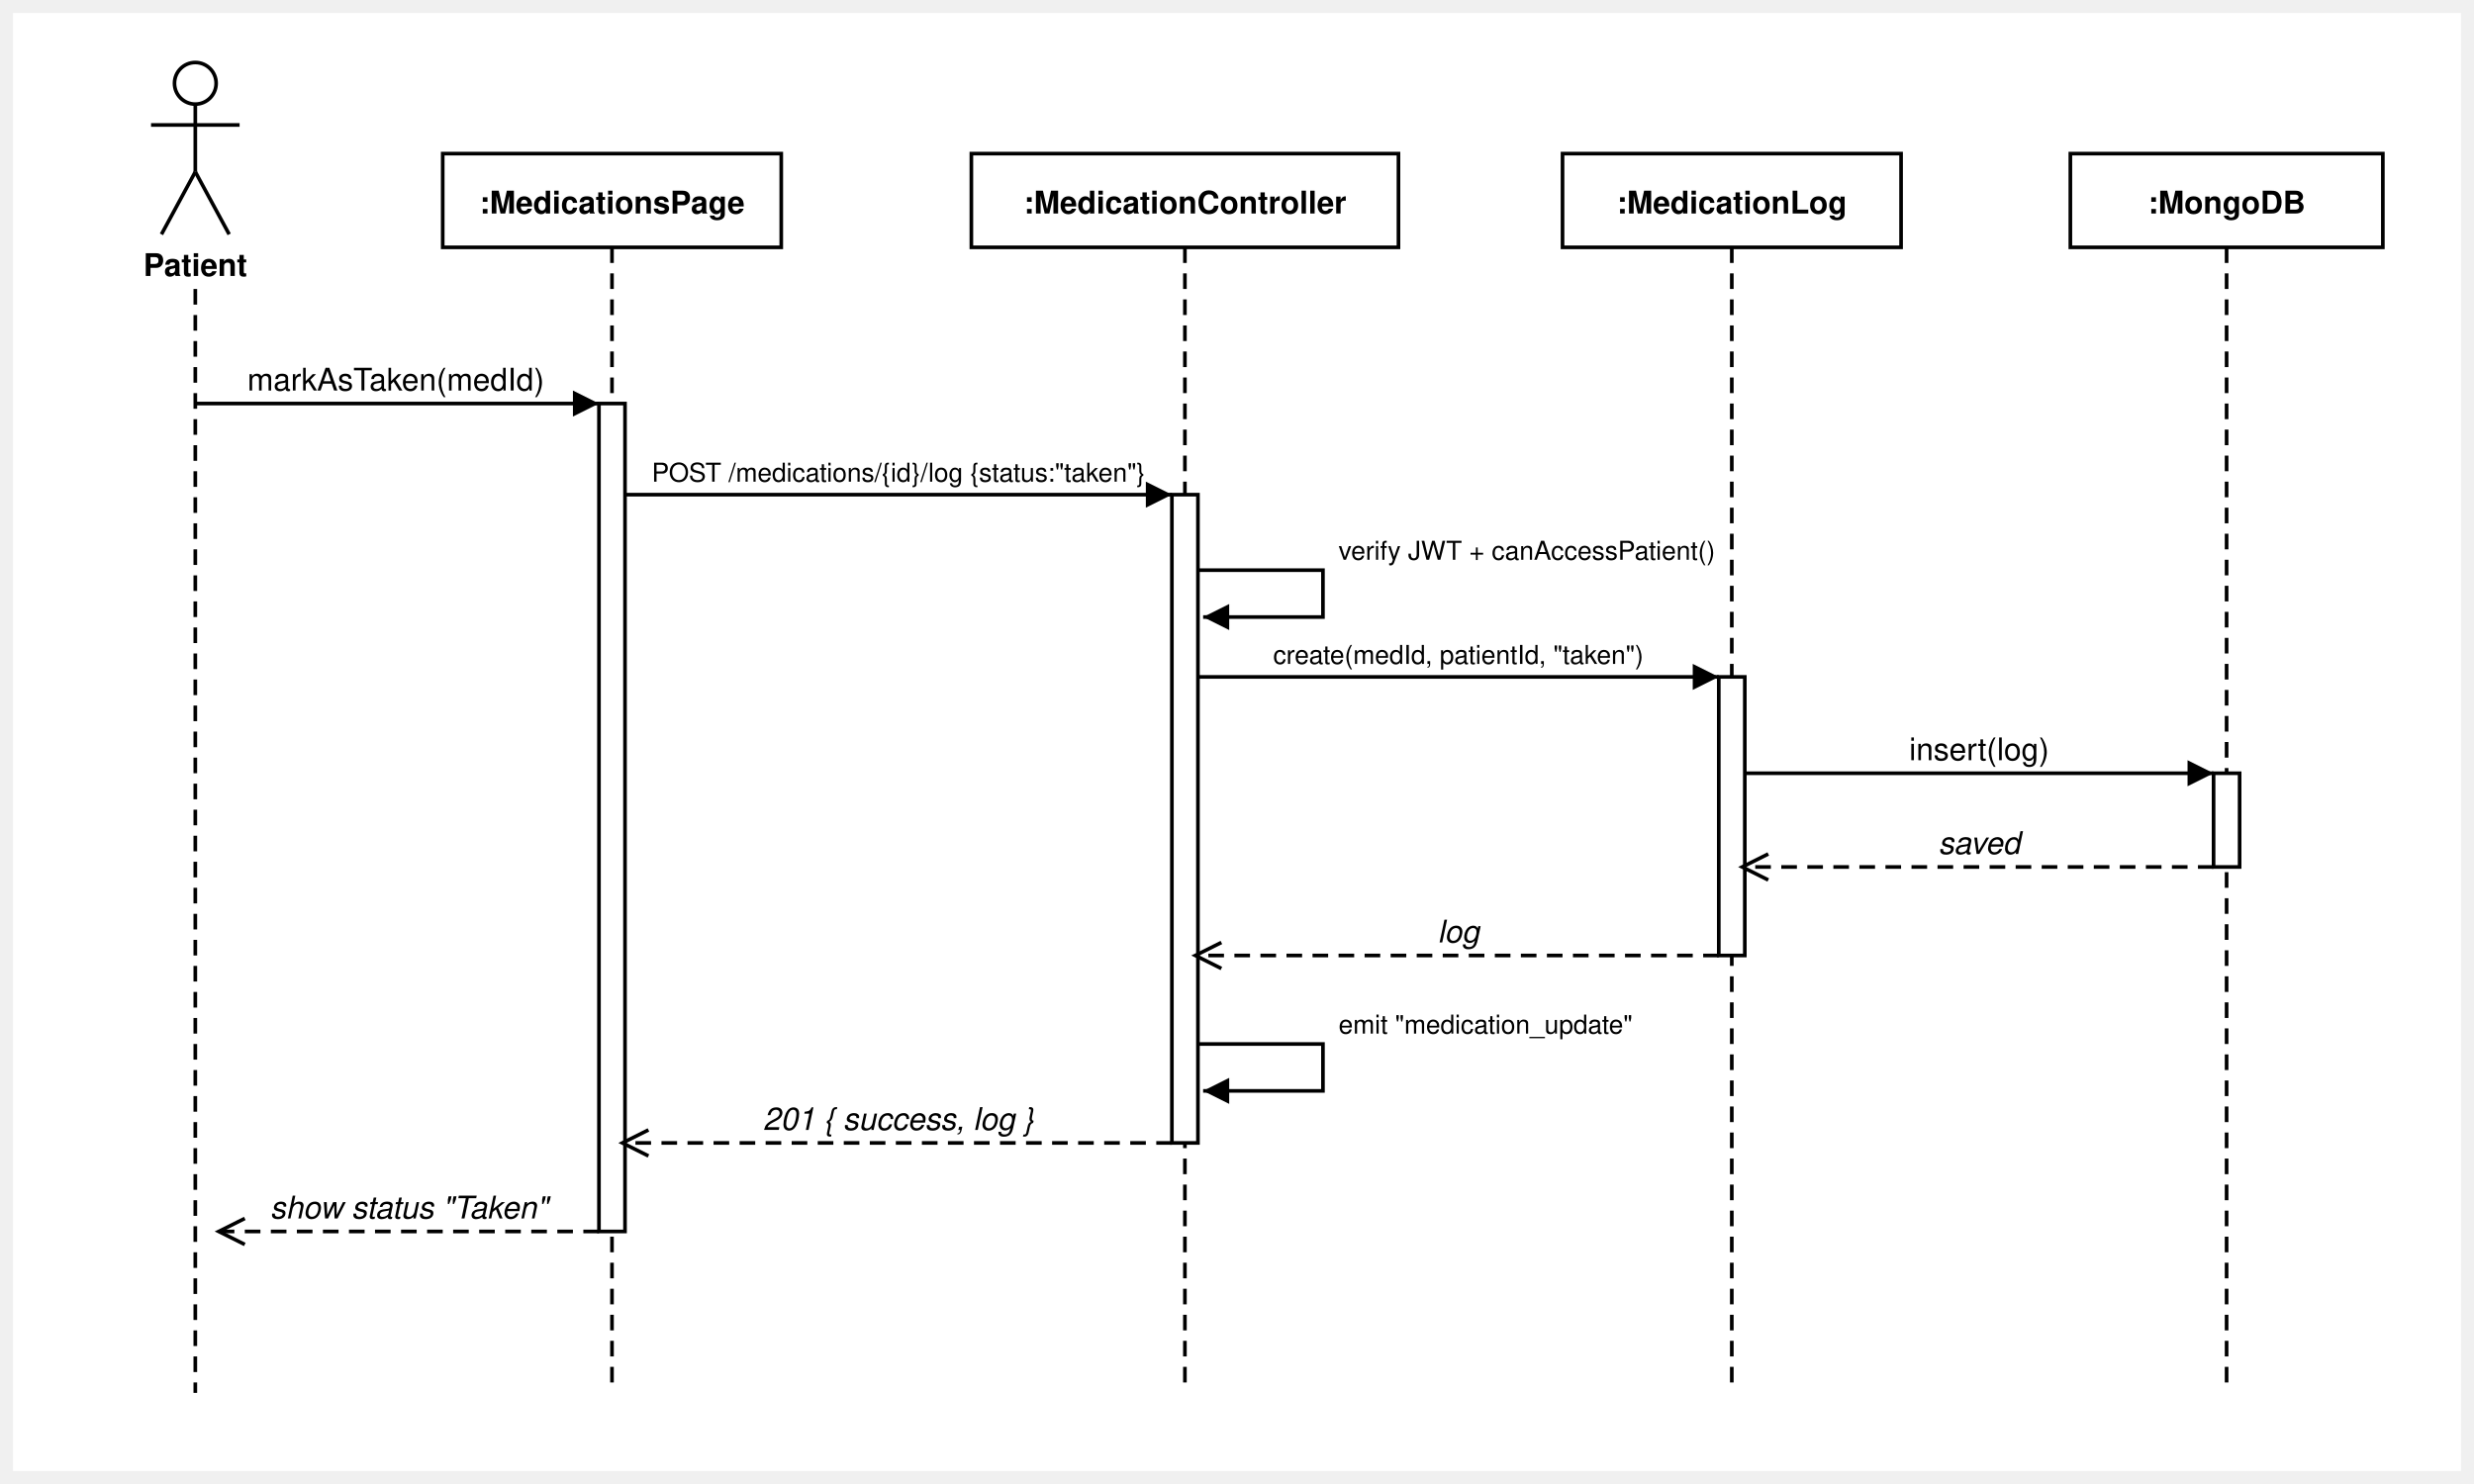
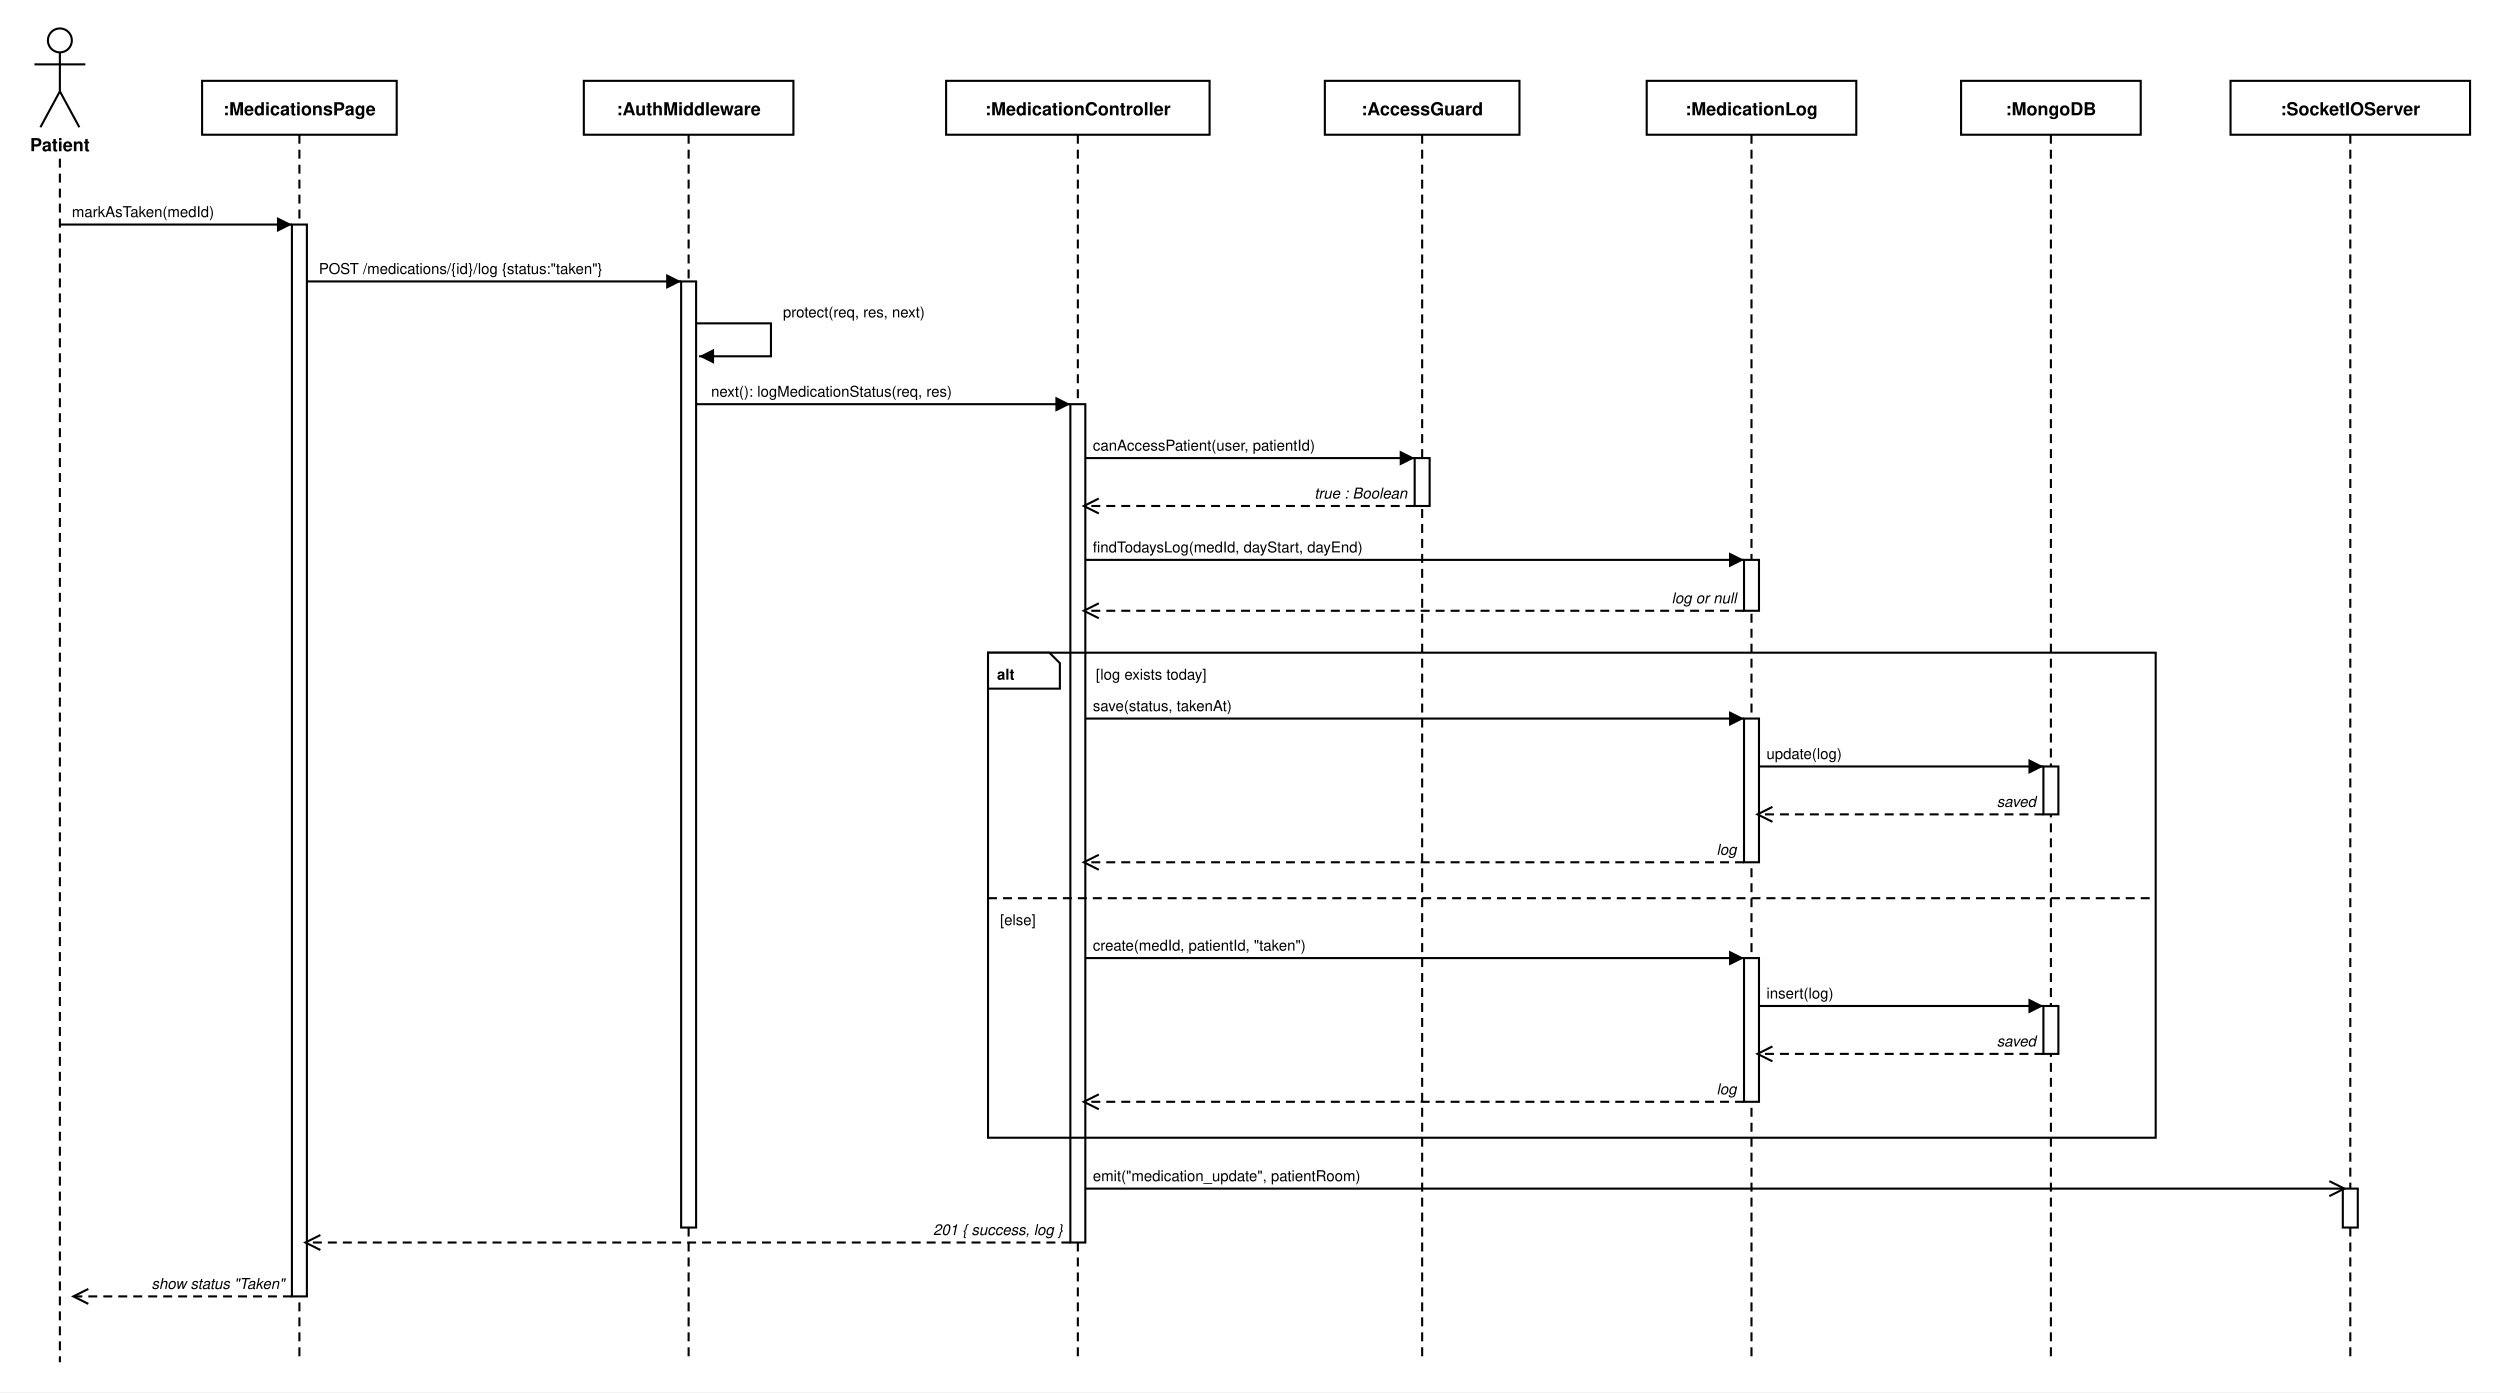
- <svg xmlns="http://www.w3.org/2000/svg" viewBox="-5 -5 950 570" font-family="Helvetica, Arial, sans-serif" font-size="12">
+ <svg xmlns="http://www.w3.org/2000/svg" viewBox="30 0 1670 930" font-family="Helvetica, Arial, sans-serif" font-size="12">
  <defs>
    <marker id="sync" markerWidth="14" markerHeight="12" refX="11" refY="6" orient="auto" markerUnits="userSpaceOnUse">
      <path d="M1,1 L11,6 L1,11 z" fill="#000000" />
    </marker>
-     <marker id="ret" markerWidth="16" markerHeight="14" refX="10" refY="6" orient="auto" markerUnits="userSpaceOnUse">
+     <marker id="open" markerWidth="16" markerHeight="14" refX="10" refY="6" orient="auto" markerUnits="userSpaceOnUse">
      <path d="M1,1 L11,6 L1,11" fill="none" stroke="#000000" stroke-width="1.4" />
    </marker>
  </defs>
-   <rect x="0" y="0" width="940" height="560" fill="#ffffff" />
+   <rect x="30" y="0" width="1670" height="930" fill="#ffffff" />
  <circle cx="70" cy="27" r="8" fill="#ffffff" stroke="#000000" stroke-width="1.4" />
  <line x1="70" y1="35" x2="70" y2="61" stroke="#000000" stroke-width="1.4" />
  <line x1="53" y1="43" x2="87" y2="43" stroke="#000000" stroke-width="1.4" />
  <line x1="70" y1="61" x2="57" y2="85" stroke="#000000" stroke-width="1.4" />
  <line x1="70" y1="61" x2="83" y2="85" stroke="#000000" stroke-width="1.4" />
  <text x="70" y="101" text-anchor="middle" font-weight="bold">Patient</text>
-   <line x1="70" y1="106" x2="70" y2="530" stroke="#000000" stroke-width="1.4" stroke-dasharray="6 4" />
+   <line x1="70" y1="106" x2="70" y2="910" stroke="#000000" stroke-width="1.4" stroke-dasharray="6 4" />
  <rect x="165" y="54" width="130" height="36" fill="#ffffff" stroke="#000000" stroke-width="1.4" />
  <text x="230" y="77" text-anchor="middle" font-weight="bold">:MedicationsPage</text>
-   <line x1="230" y1="90" x2="230" y2="530" stroke="#000000" stroke-width="1.4" stroke-dasharray="6 4" />
-   <rect x="368" y="54" width="164" height="36" fill="#ffffff" stroke="#000000" stroke-width="1.4" />
-   <text x="450" y="77" text-anchor="middle" font-weight="bold">:MedicationController</text>
-   <line x1="450" y1="90" x2="450" y2="530" stroke="#000000" stroke-width="1.4" stroke-dasharray="6 4" />
-   <rect x="595" y="54" width="130" height="36" fill="#ffffff" stroke="#000000" stroke-width="1.4" />
-   <text x="660" y="77" text-anchor="middle" font-weight="bold">:MedicationLog</text>
-   <line x1="660" y1="90" x2="660" y2="530" stroke="#000000" stroke-width="1.4" stroke-dasharray="6 4" />
-   <rect x="790" y="54" width="120" height="36" fill="#ffffff" stroke="#000000" stroke-width="1.4" />
-   <text x="850" y="77" text-anchor="middle" font-weight="bold">:MongoDB</text>
-   <line x1="850" y1="90" x2="850" y2="530" stroke="#000000" stroke-width="1.4" stroke-dasharray="6 4" />
-   <rect x="225" y="150" width="10" height="318" fill="#ffffff" stroke="#000000" stroke-width="1.4" />
-   <rect x="445" y="185" width="10" height="249" fill="#ffffff" stroke="#000000" stroke-width="1.4" />
-   <rect x="655" y="255" width="10" height="107" fill="#ffffff" stroke="#000000" stroke-width="1.4" />
-   <rect x="845" y="292" width="10" height="36" fill="#ffffff" stroke="#000000" stroke-width="1.4" />
-   <text x="147" y="145" text-anchor="middle">markAsTaken(medId)</text>
+   <line x1="230" y1="90" x2="230" y2="910" stroke="#000000" stroke-width="1.4" stroke-dasharray="6 4" />
+   <rect x="420" y="54" width="140" height="36" fill="#ffffff" stroke="#000000" stroke-width="1.4" />
+   <text x="490" y="77" text-anchor="middle" font-weight="bold">:AuthMiddleware</text>
+   <line x1="490" y1="90" x2="490" y2="910" stroke="#000000" stroke-width="1.4" stroke-dasharray="6 4" />
+   <rect x="662" y="54" width="176" height="36" fill="#ffffff" stroke="#000000" stroke-width="1.4" />
+   <text x="750" y="77" text-anchor="middle" font-weight="bold">:MedicationController</text>
+   <line x1="750" y1="90" x2="750" y2="910" stroke="#000000" stroke-width="1.4" stroke-dasharray="6 4" />
+   <rect x="915" y="54" width="130" height="36" fill="#ffffff" stroke="#000000" stroke-width="1.4" />
+   <text x="980" y="77" text-anchor="middle" font-weight="bold">:AccessGuard</text>
+   <line x1="980" y1="90" x2="980" y2="910" stroke="#000000" stroke-width="1.4" stroke-dasharray="6 4" />
+   <rect x="1130" y="54" width="140" height="36" fill="#ffffff" stroke="#000000" stroke-width="1.4" />
+   <text x="1200" y="77" text-anchor="middle" font-weight="bold">:MedicationLog</text>
+   <line x1="1200" y1="90" x2="1200" y2="910" stroke="#000000" stroke-width="1.4" stroke-dasharray="6 4" />
+   <rect x="1340" y="54" width="120" height="36" fill="#ffffff" stroke="#000000" stroke-width="1.4" />
+   <text x="1400" y="77" text-anchor="middle" font-weight="bold">:MongoDB</text>
+   <line x1="1400" y1="90" x2="1400" y2="910" stroke="#000000" stroke-width="1.4" stroke-dasharray="6 4" />
+   <rect x="1520" y="54" width="160" height="36" fill="#ffffff" stroke="#000000" stroke-width="1.4" />
+   <text x="1600" y="77" text-anchor="middle" font-weight="bold">:SocketIOServer</text>
+   <line x1="1600" y1="90" x2="1600" y2="910" stroke="#000000" stroke-width="1.4" stroke-dasharray="6 4" />
+   <rect x="225" y="150" width="10" height="716" fill="#ffffff" stroke="#000000" stroke-width="1.4" />
+   <rect x="485" y="188" width="10" height="632" fill="#ffffff" stroke="#000000" stroke-width="1.4" />
+   <rect x="745" y="270" width="10" height="560" fill="#ffffff" stroke="#000000" stroke-width="1.4" />
+   <rect x="975" y="306" width="10" height="32" fill="#ffffff" stroke="#000000" stroke-width="1.4" />
+   <rect x="1195" y="374" width="10" height="34" fill="#ffffff" stroke="#000000" stroke-width="1.4" />
+   <rect x="1195" y="480" width="10" height="96" fill="#ffffff" stroke="#000000" stroke-width="1.4" />
+   <rect x="1195" y="640" width="10" height="96" fill="#ffffff" stroke="#000000" stroke-width="1.4" />
+   <rect x="1395" y="512" width="10" height="32" fill="#ffffff" stroke="#000000" stroke-width="1.4" />
+   <rect x="1395" y="672" width="10" height="32" fill="#ffffff" stroke="#000000" stroke-width="1.4" />
+   <rect x="1595" y="794" width="10" height="26" fill="#ffffff" stroke="#000000" stroke-width="1.4" />
+   <text x="78" y="145" font-size="10">markAsTaken(medId)</text>
  <line x1="70" y1="150" x2="225" y2="150" stroke="#000000" stroke-width="1.4" marker-end="url(#sync)" />
-   <text x="340" y="180" text-anchor="middle" font-size="10">POST /medications/{id}/log {status:"taken"}</text>
-   <line x1="235" y1="185" x2="445" y2="185" stroke="#000000" stroke-width="1.4" marker-end="url(#sync)" />
-   <text x="509" y="210" font-size="10">verify JWT + canAccessPatient()</text>
-   <path d="M455,214 H503 V232 H457" fill="none" stroke="#000000" stroke-width="1.4" marker-end="url(#sync)" />
-   <text x="555" y="250" text-anchor="middle" font-size="10">create(medId, patientId, "taken")</text>
-   <line x1="455" y1="255" x2="655" y2="255" stroke="#000000" stroke-width="1.4" marker-end="url(#sync)" />
-   <text x="755" y="287" text-anchor="middle">insert(log)</text>
-   <line x1="665" y1="292" x2="845" y2="292" stroke="#000000" stroke-width="1.4" marker-end="url(#sync)" />
-   <text x="755" y="323" text-anchor="middle" font-style="italic">saved</text>
-   <line x1="845" y1="328" x2="665" y2="328" stroke="#000000" stroke-width="1.4" stroke-dasharray="6 4" marker-end="url(#ret)" />
-   <text x="555" y="357" text-anchor="middle" font-style="italic">log</text>
-   <line x1="655" y1="362" x2="455" y2="362" stroke="#000000" stroke-width="1.4" stroke-dasharray="6 4" marker-end="url(#ret)" />
-   <text x="509" y="392" font-size="10">emit "medication_update"</text>
-   <path d="M455,396 H503 V414 H457" fill="none" stroke="#000000" stroke-width="1.4" marker-end="url(#sync)" />
-   <text x="340" y="429" text-anchor="middle" font-style="italic">201 { success, log }</text>
-   <line x1="445" y1="434" x2="235" y2="434" stroke="#000000" stroke-width="1.4" stroke-dasharray="6 4" marker-end="url(#ret)" />
-   <text x="152" y="463" text-anchor="middle" font-style="italic">show status "Taken"</text>
-   <line x1="225" y1="468" x2="80" y2="468" stroke="#000000" stroke-width="1.4" stroke-dasharray="6 4" marker-end="url(#ret)" />
+   <text x="243" y="183" font-size="10">POST /medications/{id}/log {status:"taken"}</text>
+   <line x1="235" y1="188" x2="485" y2="188" stroke="#000000" stroke-width="1.4" marker-end="url(#sync)" />
+   <text x="553" y="212" font-size="10">protect(req, res, next)</text>
+   <path d="M495,216 H545 V238 H497" fill="none" stroke="#000000" stroke-width="1.4" marker-end="url(#sync)" />
+   <text x="505" y="265" font-size="10">next(): logMedicationStatus(req, res)</text>
+   <line x1="495" y1="270" x2="745" y2="270" stroke="#000000" stroke-width="1.4" marker-end="url(#sync)" />
+   <text x="760" y="301" font-size="10">canAccessPatient(user, patientId)</text>
+   <line x1="755" y1="306" x2="975" y2="306" stroke="#000000" stroke-width="1.4" marker-end="url(#sync)" />
+   <text x="970" y="333" text-anchor="end" font-size="10" font-style="italic">true : Boolean</text>
+   <line x1="975" y1="338" x2="755" y2="338" stroke="#000000" stroke-width="1.4" stroke-dasharray="6 4" marker-end="url(#open)" />
+   <text x="760" y="369" font-size="10">findTodaysLog(medId, dayStart, dayEnd)</text>
+   <line x1="755" y1="374" x2="1195" y2="374" stroke="#000000" stroke-width="1.4" marker-end="url(#sync)" />
+   <text x="1190" y="403" text-anchor="end" font-size="10" font-style="italic">log or null</text>
+   <line x1="1195" y1="408" x2="755" y2="408" stroke="#000000" stroke-width="1.4" stroke-dasharray="6 4" marker-end="url(#open)" />
+   <rect x="690" y="436" width="780" height="324" fill="none" stroke="#000000" stroke-width="1.4" />
+   <path d="M690,436 H731 L738,443 V460 H690 Z" fill="#ffffff" stroke="#000000" stroke-width="1.4" />
+   <text x="696" y="454" font-size="10" font-weight="bold">alt</text>
+   <text x="762" y="454" font-size="10">[log exists today]</text>
+   <text x="760" y="475" font-size="10">save(status, takenAt)</text>
+   <line x1="755" y1="480" x2="1195" y2="480" stroke="#000000" stroke-width="1.4" marker-end="url(#sync)" />
+   <text x="1210" y="507" font-size="10">update(log)</text>
+   <line x1="1205" y1="512" x2="1395" y2="512" stroke="#000000" stroke-width="1.4" marker-end="url(#sync)" />
+   <text x="1390" y="539" text-anchor="end" font-size="10" font-style="italic">saved</text>
+   <line x1="1395" y1="544" x2="1205" y2="544" stroke="#000000" stroke-width="1.4" stroke-dasharray="6 4" marker-end="url(#open)" />
+   <text x="1190" y="571" text-anchor="end" font-size="10" font-style="italic">log</text>
+   <line x1="1195" y1="576" x2="755" y2="576" stroke="#000000" stroke-width="1.4" stroke-dasharray="6 4" marker-end="url(#open)" />
+   <line x1="690" y1="600" x2="1470" y2="600" stroke="#000000" stroke-width="1.4" stroke-dasharray="6 4" />
+   <text x="698" y="618" font-size="10">[else]</text>
+   <text x="760" y="635" font-size="10">create(medId, patientId, "taken")</text>
+   <line x1="755" y1="640" x2="1195" y2="640" stroke="#000000" stroke-width="1.4" marker-end="url(#sync)" />
+   <text x="1210" y="667" font-size="10">insert(log)</text>
+   <line x1="1205" y1="672" x2="1395" y2="672" stroke="#000000" stroke-width="1.4" marker-end="url(#sync)" />
+   <text x="1390" y="699" text-anchor="end" font-size="10" font-style="italic">saved</text>
+   <line x1="1395" y1="704" x2="1205" y2="704" stroke="#000000" stroke-width="1.4" stroke-dasharray="6 4" marker-end="url(#open)" />
+   <text x="1190" y="731" text-anchor="end" font-size="10" font-style="italic">log</text>
+   <line x1="1195" y1="736" x2="755" y2="736" stroke="#000000" stroke-width="1.4" stroke-dasharray="6 4" marker-end="url(#open)" />
+   <text x="760" y="789" font-size="10">emit("medication_update", patientRoom)</text>
+   <line x1="755" y1="794" x2="1595" y2="794" stroke="#000000" stroke-width="1.4" marker-end="url(#open)" />
+   <text x="740" y="825" text-anchor="end" font-size="10" font-style="italic">201 { success, log }</text>
+   <line x1="745" y1="830" x2="235" y2="830" stroke="#000000" stroke-width="1.4" stroke-dasharray="6 4" marker-end="url(#open)" />
+   <text x="220" y="861" text-anchor="end" font-size="10" font-style="italic">show status "Taken"</text>
+   <line x1="225" y1="866" x2="80" y2="866" stroke="#000000" stroke-width="1.4" stroke-dasharray="6 4" marker-end="url(#open)" />
</svg>
